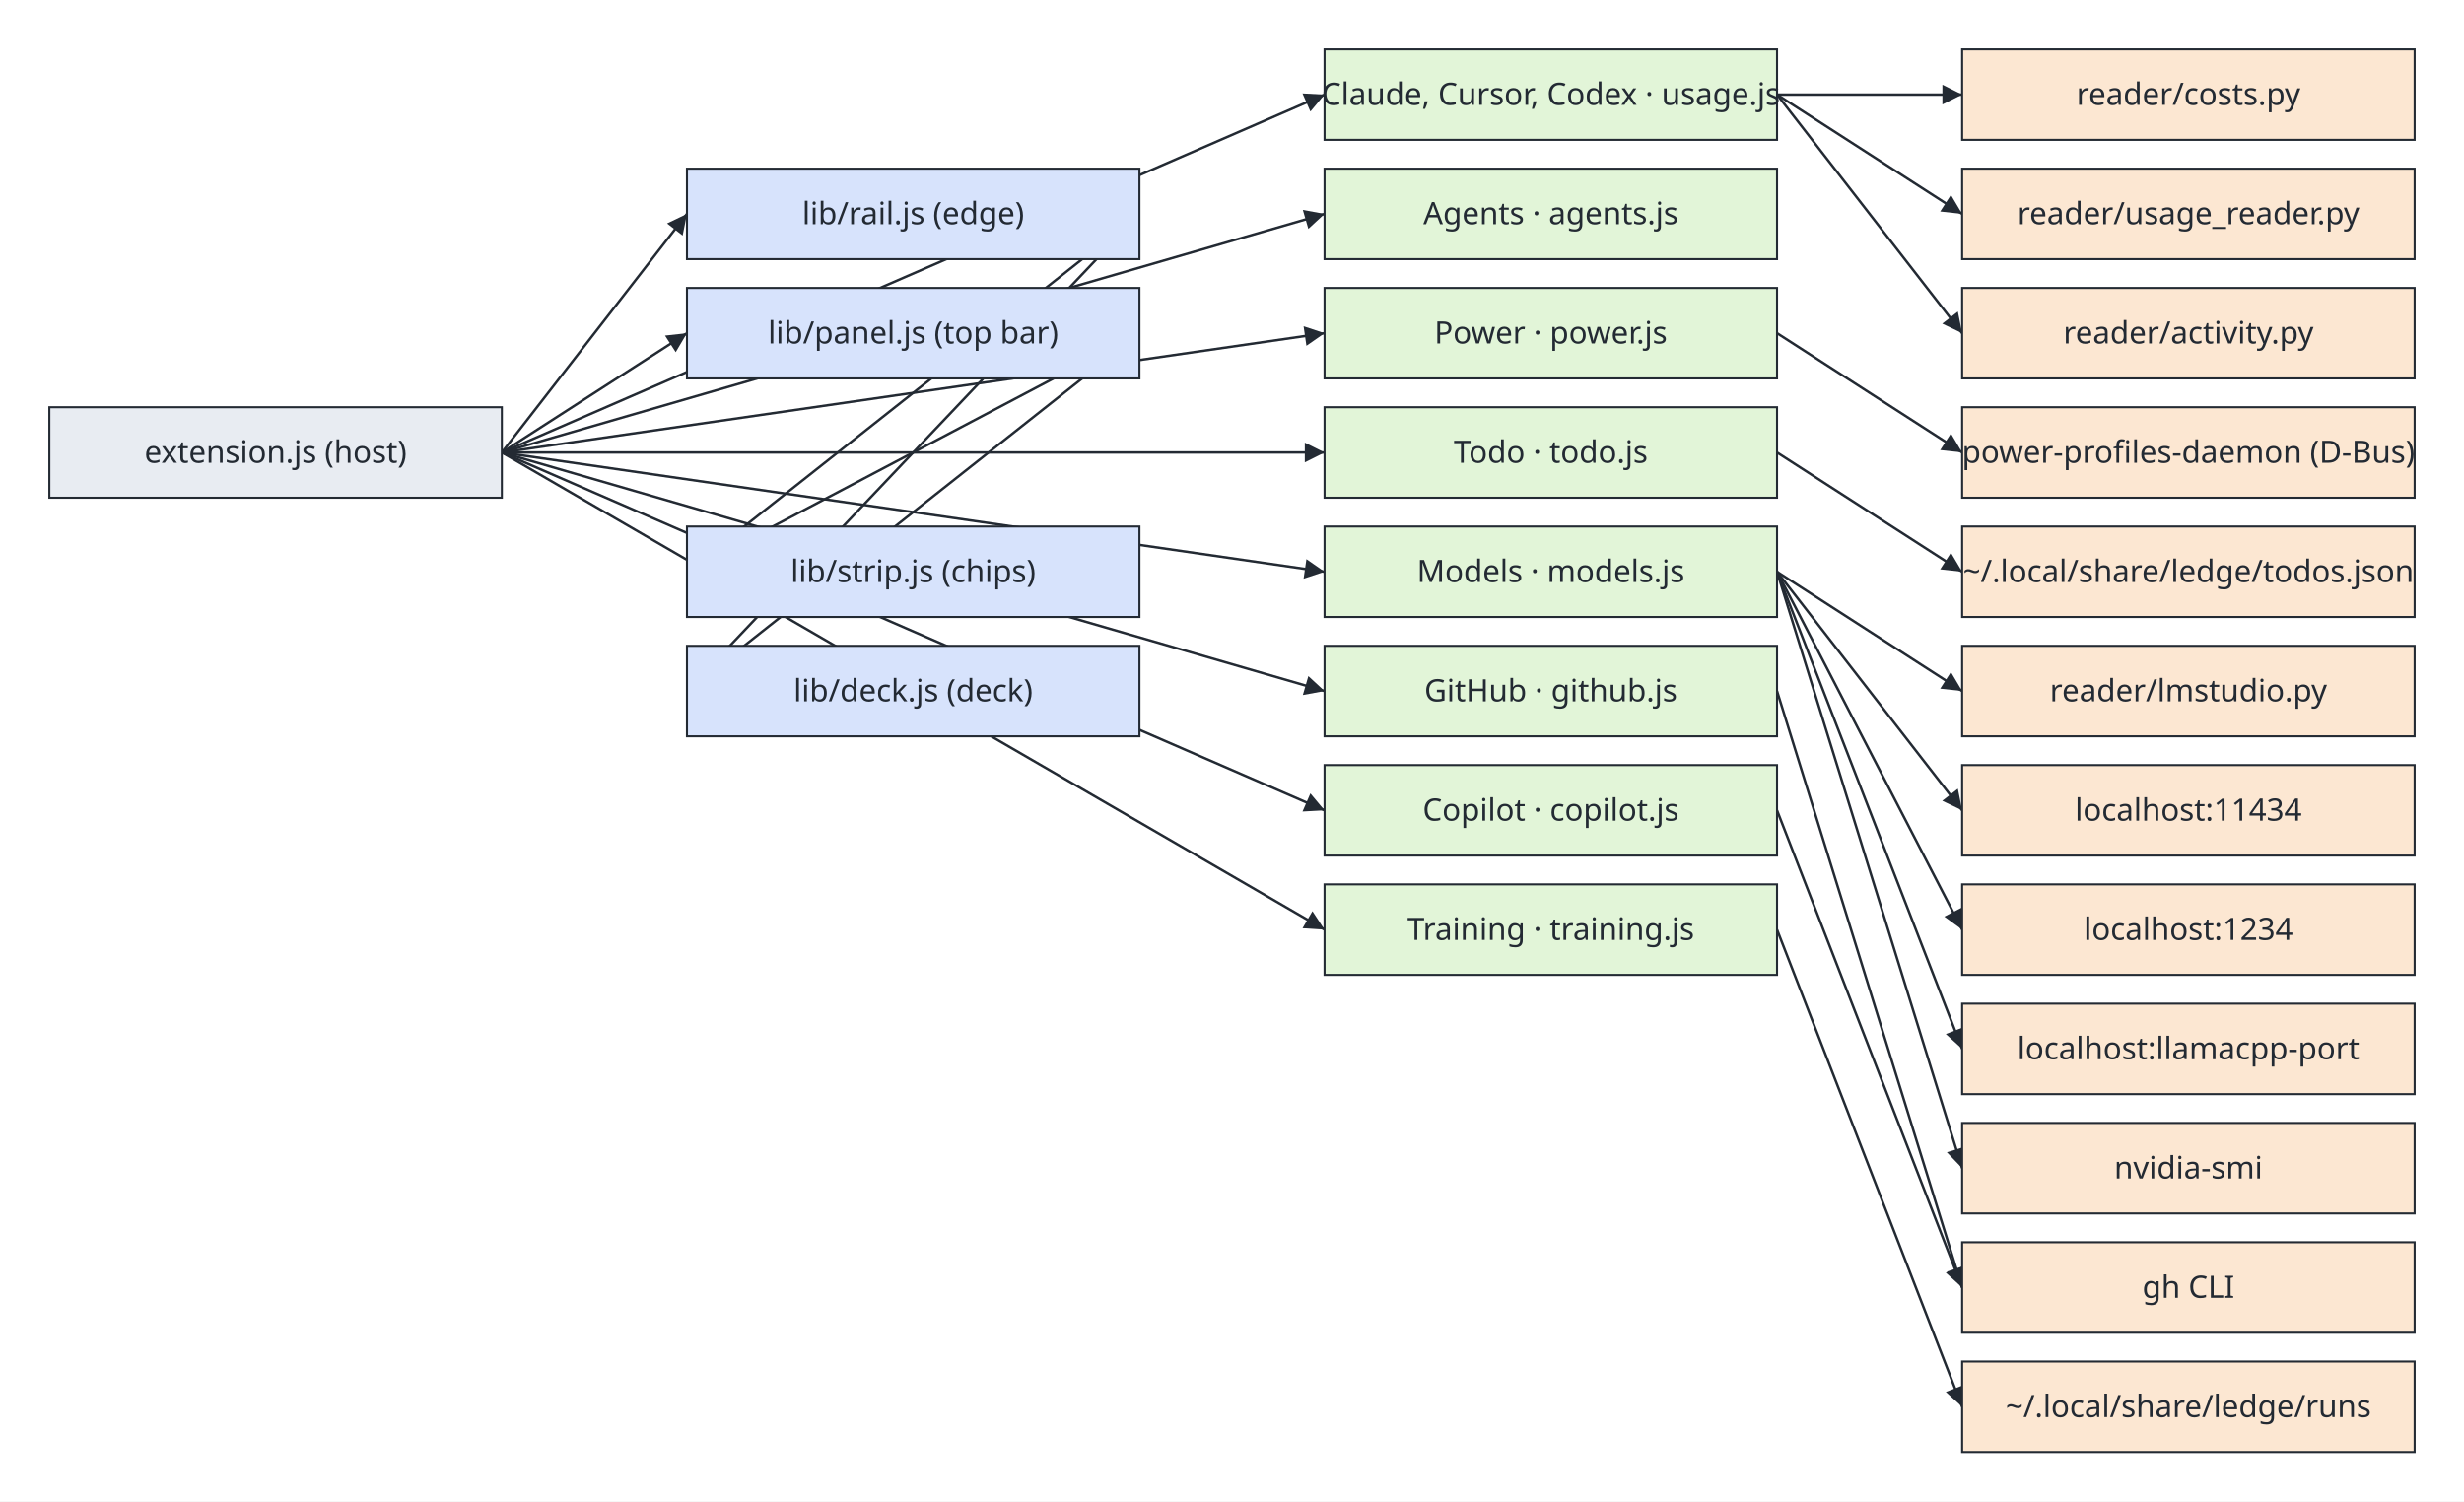
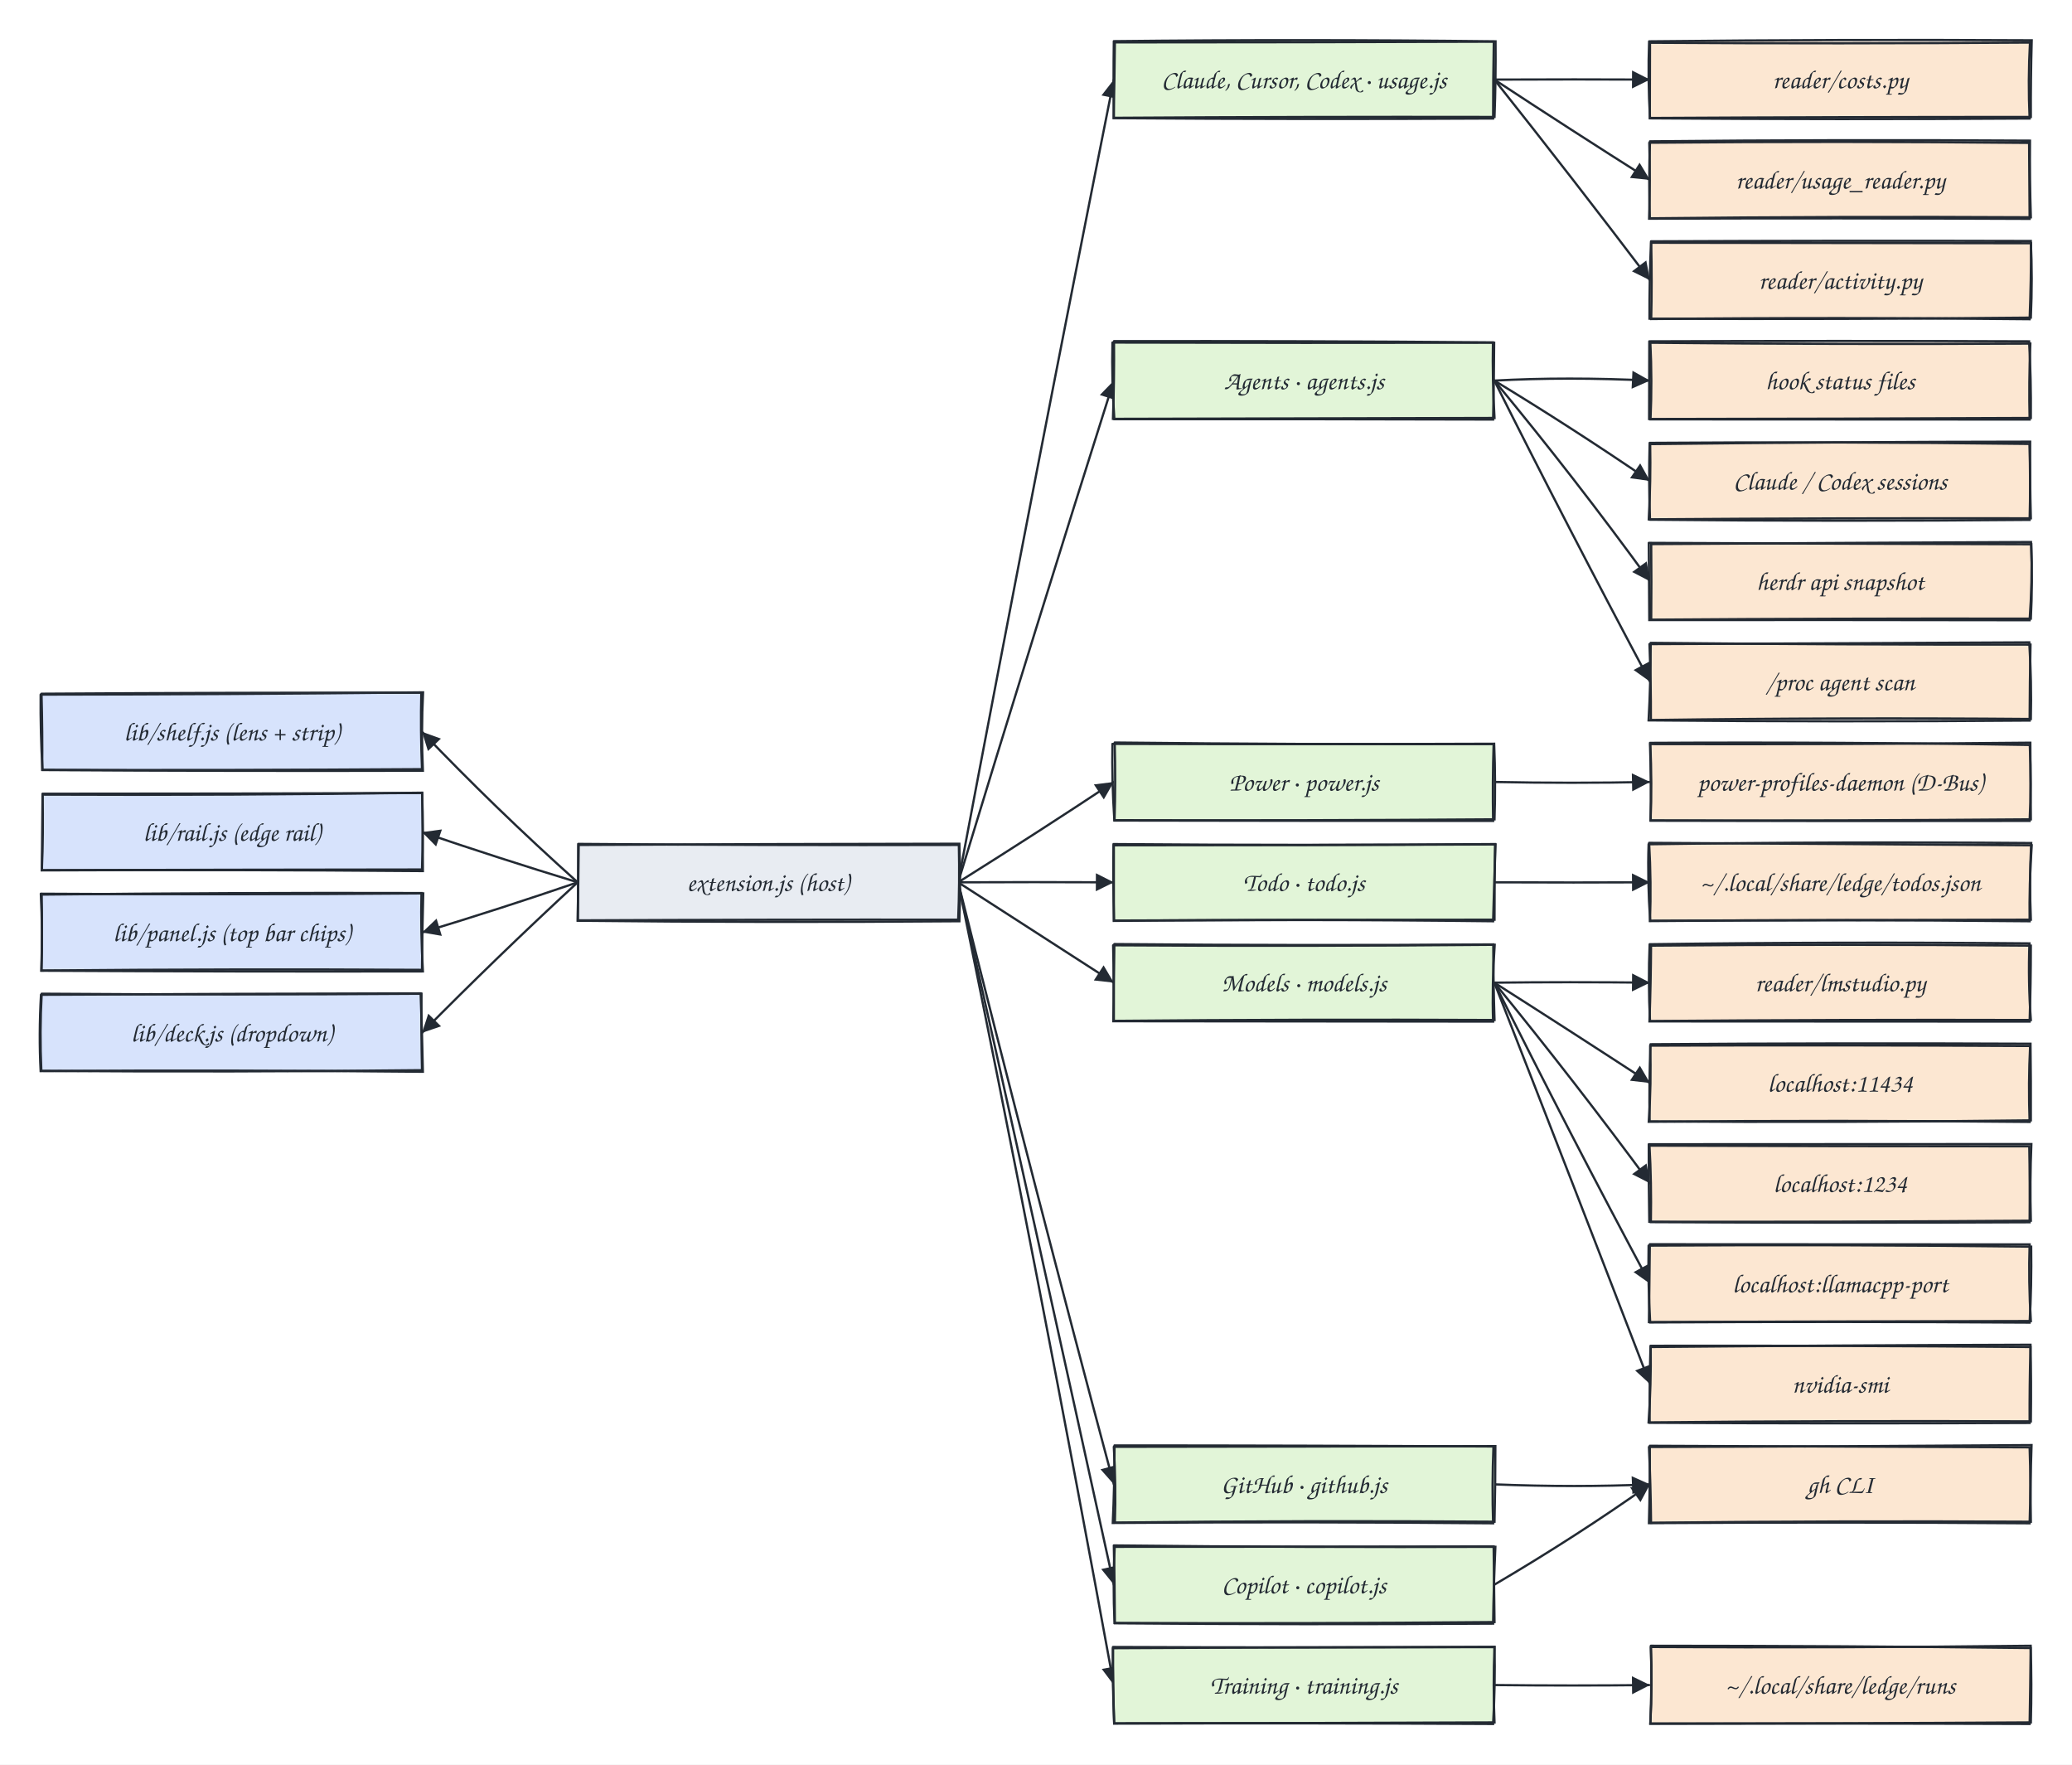
- <svg xmlns="http://www.w3.org/2000/svg" width="1198" height="730" viewBox="0 0 1198 730" font-family="sans-serif" font-size="15">
+ <svg xmlns="http://www.w3.org/2000/svg" width="1198" height="1020" viewBox="0 0 1198 1020" font-family="Virgil, 'Comic Neue', 'Comic Sans MS', cursive" font-size="15">
  <defs>
    <marker id="head" viewBox="0 0 10 10" refX="10" refY="5" markerWidth="8" markerHeight="8" orient="auto">
      <path d="M0,0 L10,5 L0,10 z" fill="#232A33" />
    </marker>
  </defs>
-   <rect width="1198" height="730" fill="#FFFFFF" />
-   <line x1="244" y1="220.0" x2="334" y2="104.0" stroke="#232A33" stroke-width="1.2" marker-end="url(#head)" />
-   <line x1="244" y1="220.0" x2="334" y2="162.0" stroke="#232A33" stroke-width="1.2" marker-end="url(#head)" />
-   <line x1="554" y1="104.0" x2="334" y2="278.0" stroke="#232A33" stroke-width="1.2" marker-end="url(#head)" />
-   <line x1="554" y1="104.0" x2="334" y2="336.0" stroke="#232A33" stroke-width="1.2" marker-end="url(#head)" />
-   <line x1="554" y1="162.0" x2="334" y2="278.0" stroke="#232A33" stroke-width="1.2" marker-end="url(#head)" />
-   <line x1="554" y1="162.0" x2="334" y2="336.0" stroke="#232A33" stroke-width="1.2" marker-end="url(#head)" />
-   <line x1="244" y1="220.0" x2="644" y2="46.0" stroke="#232A33" stroke-width="1.2" marker-end="url(#head)" />
-   <line x1="864" y1="46.0" x2="954" y2="46.0" stroke="#232A33" stroke-width="1.2" marker-end="url(#head)" />
-   <line x1="864" y1="46.0" x2="954" y2="104.0" stroke="#232A33" stroke-width="1.2" marker-end="url(#head)" />
-   <line x1="864" y1="46.0" x2="954" y2="162.0" stroke="#232A33" stroke-width="1.2" marker-end="url(#head)" />
-   <line x1="244" y1="220.0" x2="644" y2="104.0" stroke="#232A33" stroke-width="1.2" marker-end="url(#head)" />
-   <line x1="244" y1="220.0" x2="644" y2="162.0" stroke="#232A33" stroke-width="1.2" marker-end="url(#head)" />
-   <line x1="864" y1="162.0" x2="954" y2="220.0" stroke="#232A33" stroke-width="1.2" marker-end="url(#head)" />
-   <line x1="244" y1="220.0" x2="644" y2="220.0" stroke="#232A33" stroke-width="1.2" marker-end="url(#head)" />
-   <line x1="864" y1="220.0" x2="954" y2="278.0" stroke="#232A33" stroke-width="1.2" marker-end="url(#head)" />
-   <line x1="244" y1="220.0" x2="644" y2="278.0" stroke="#232A33" stroke-width="1.2" marker-end="url(#head)" />
-   <line x1="864" y1="278.0" x2="954" y2="336.0" stroke="#232A33" stroke-width="1.2" marker-end="url(#head)" />
-   <line x1="864" y1="278.0" x2="954" y2="394.0" stroke="#232A33" stroke-width="1.2" marker-end="url(#head)" />
-   <line x1="864" y1="278.0" x2="954" y2="452.0" stroke="#232A33" stroke-width="1.2" marker-end="url(#head)" />
-   <line x1="864" y1="278.0" x2="954" y2="510.0" stroke="#232A33" stroke-width="1.2" marker-end="url(#head)" />
-   <line x1="864" y1="278.0" x2="954" y2="568.0" stroke="#232A33" stroke-width="1.2" marker-end="url(#head)" />
-   <line x1="244" y1="220.0" x2="644" y2="336.0" stroke="#232A33" stroke-width="1.2" marker-end="url(#head)" />
-   <line x1="864" y1="336.0" x2="954" y2="626.0" stroke="#232A33" stroke-width="1.2" marker-end="url(#head)" />
-   <line x1="244" y1="220.0" x2="644" y2="394.0" stroke="#232A33" stroke-width="1.2" marker-end="url(#head)" />
-   <line x1="864" y1="394.0" x2="954" y2="626.0" stroke="#232A33" stroke-width="1.2" marker-end="url(#head)" />
-   <line x1="244" y1="220.0" x2="644" y2="452.0" stroke="#232A33" stroke-width="1.2" marker-end="url(#head)" />
-   <line x1="864" y1="452.0" x2="954" y2="684.0" stroke="#232A33" stroke-width="1.2" marker-end="url(#head)" />
-   <rect x="24" y="198" width="220" height="44" fill="#E8ECF2" stroke="#232A33" stroke-width="1" />
-   <text x="134.0" y="225.0" text-anchor="middle" fill="#232A33">extension.js (host)</text>
-   <rect x="334" y="82" width="220" height="44" fill="#D7E3FC" stroke="#232A33" stroke-width="1" />
-   <text x="444.0" y="109.0" text-anchor="middle" fill="#232A33">lib/rail.js (edge)</text>
-   <rect x="334" y="140" width="220" height="44" fill="#D7E3FC" stroke="#232A33" stroke-width="1" />
-   <text x="444.0" y="167.0" text-anchor="middle" fill="#232A33">lib/panel.js (top bar)</text>
-   <rect x="334" y="256" width="220" height="44" fill="#D7E3FC" stroke="#232A33" stroke-width="1" />
-   <text x="444.0" y="283.0" text-anchor="middle" fill="#232A33">lib/strip.js (chips)</text>
-   <rect x="334" y="314" width="220" height="44" fill="#D7E3FC" stroke="#232A33" stroke-width="1" />
-   <text x="444.0" y="341.0" text-anchor="middle" fill="#232A33">lib/deck.js (deck)</text>
-   <rect x="644" y="24" width="220" height="44" fill="#E2F5D8" stroke="#232A33" stroke-width="1" />
+   <rect width="1198" height="1020" fill="#FFFFFF" />
+   <path d="M334.0,510.0 Q286.0,467.0 244.0,423.0" fill="none" stroke="#232A33" stroke-width="1.3" stroke-linecap="round" marker-end="url(#head)" />
+   <path d="M334.0,510.0 Q288.1,496.0 244.0,481.0" fill="none" stroke="#232A33" stroke-width="1.3" stroke-linecap="round" marker-end="url(#head)" />
+   <path d="M334.0,510.0 Q290.2,525.0 244.0,539.0" fill="none" stroke="#232A33" stroke-width="1.3" stroke-linecap="round" marker-end="url(#head)" />
+   <path d="M334.0,510.0 Q286.4,554.0 244.0,597.0" fill="none" stroke="#232A33" stroke-width="1.3" stroke-linecap="round" marker-end="url(#head)" />
+   <path d="M554.0,510.0 Q597.8,277.8 644.0,46.0" fill="none" stroke="#232A33" stroke-width="1.3" stroke-linecap="round" marker-end="url(#head)" />
+   <path d="M864.0,46.0 Q911.6,45.8 954.0,46.0" fill="none" stroke="#232A33" stroke-width="1.3" stroke-linecap="round" marker-end="url(#head)" />
+   <path d="M864.0,46.0 Q907.8,74.8 954.0,104.0" fill="none" stroke="#232A33" stroke-width="1.3" stroke-linecap="round" marker-end="url(#head)" />
+   <path d="M864.0,46.0 Q909.9,103.8 954.0,162.0" fill="none" stroke="#232A33" stroke-width="1.3" stroke-linecap="round" marker-end="url(#head)" />
+   <path d="M554.0,510.0 Q598.1,364.8 644.0,220.0" fill="none" stroke="#232A33" stroke-width="1.3" stroke-linecap="round" marker-end="url(#head)" />
+   <path d="M864.0,220.0 Q906.0,217.7 954.0,220.0" fill="none" stroke="#232A33" stroke-width="1.3" stroke-linecap="round" marker-end="url(#head)" />
+   <path d="M864.0,220.0 Q908.1,246.7 954.0,278.0" fill="none" stroke="#232A33" stroke-width="1.3" stroke-linecap="round" marker-end="url(#head)" />
+   <path d="M864.0,220.0 Q910.2,275.7 954.0,336.0" fill="none" stroke="#232A33" stroke-width="1.3" stroke-linecap="round" marker-end="url(#head)" />
+   <path d="M864.0,220.0 Q906.4,304.7 954.0,394.0" fill="none" stroke="#232A33" stroke-width="1.3" stroke-linecap="round" marker-end="url(#head)" />
+   <path d="M554.0,510.0 Q600.6,480.8 644.0,452.0" fill="none" stroke="#232A33" stroke-width="1.3" stroke-linecap="round" marker-end="url(#head)" />
+   <path d="M864.0,452.0 Q908.5,452.9 954.0,452.0" fill="none" stroke="#232A33" stroke-width="1.3" stroke-linecap="round" marker-end="url(#head)" />
+   <path d="M554.0,510.0 Q596.7,509.8 644.0,510.0" fill="none" stroke="#232A33" stroke-width="1.3" stroke-linecap="round" marker-end="url(#head)" />
+   <path d="M864.0,510.0 Q910.6,510.2 954.0,510.0" fill="none" stroke="#232A33" stroke-width="1.3" stroke-linecap="round" marker-end="url(#head)" />
+   <path d="M554.0,510.0 Q598.8,538.8 644.0,568.0" fill="none" stroke="#232A33" stroke-width="1.3" stroke-linecap="round" marker-end="url(#head)" />
+   <path d="M864.0,568.0 Q906.7,567.5 954.0,568.0" fill="none" stroke="#232A33" stroke-width="1.3" stroke-linecap="round" marker-end="url(#head)" />
+   <path d="M864.0,568.0 Q908.8,596.5 954.0,626.0" fill="none" stroke="#232A33" stroke-width="1.3" stroke-linecap="round" marker-end="url(#head)" />
+   <path d="M864.0,568.0 Q910.9,625.5 954.0,684.0" fill="none" stroke="#232A33" stroke-width="1.3" stroke-linecap="round" marker-end="url(#head)" />
+   <path d="M864.0,568.0 Q907.1,654.5 954.0,742.0" fill="none" stroke="#232A33" stroke-width="1.3" stroke-linecap="round" marker-end="url(#head)" />
+   <path d="M864.0,568.0 Q909.2,683.5 954.0,800.0" fill="none" stroke="#232A33" stroke-width="1.3" stroke-linecap="round" marker-end="url(#head)" />
+   <path d="M554.0,510.0 Q597.4,683.8 644.0,858.0" fill="none" stroke="#232A33" stroke-width="1.3" stroke-linecap="round" marker-end="url(#head)" />
+   <path d="M864.0,858.0 Q911.3,859.9 954.0,858.0" fill="none" stroke="#232A33" stroke-width="1.3" stroke-linecap="round" marker-end="url(#head)" />
+   <path d="M554.0,510.0 Q599.5,712.8 644.0,916.0" fill="none" stroke="#232A33" stroke-width="1.3" stroke-linecap="round" marker-end="url(#head)" />
+   <path d="M864.0,916.0 Q911.3,888.2 954.0,858.0" fill="none" stroke="#232A33" stroke-width="1.3" stroke-linecap="round" marker-end="url(#head)" />
+   <path d="M554.0,510.0 Q601.6,741.8 644.0,974.0" fill="none" stroke="#232A33" stroke-width="1.3" stroke-linecap="round" marker-end="url(#head)" />
+   <path d="M864.0,974.0 Q909.5,974.5 954.0,974.0" fill="none" stroke="#232A33" stroke-width="1.3" stroke-linecap="round" marker-end="url(#head)" />
+   <rect x="334" y="488.0" width="220" height="44" fill="#E8ECF2" />
+   <path d="M334.3,487.8 Q443.5,488.7 554.4,488.4 Q554.9,510.6 554.0,531.6 Q445.2,531.5 334.1,532.0 Q334.3,510.4 334.3,487.8" fill="none" stroke="#232A33" stroke-width="1.3" stroke-linecap="round" />
+   <path d="M334.6,488.4 Q444.9,487.8 554.7,487.7 Q555.5,510.7 554.7,532.5 Q444.2,533.4 334.0,532.2 Q334.4,509.6 334.6,488.4" fill="none" stroke="#232A33" stroke-width="1.3" stroke-linecap="round" />
+   <text x="444.0" y="515.0" text-anchor="middle" fill="#232A33">extension.js (host)</text>
+   <rect x="24" y="401.0" width="220" height="44" fill="#D7E3FC" />
+   <path d="M24.0,401.0 Q132.8,400.3 243.6,400.4 Q243.1,422.3 244.0,444.6 Q134.7,445.3 24.4,445.0 Q24.6,423.2 24.0,401.0" fill="none" stroke="#232A33" stroke-width="1.3" stroke-linecap="round" />
+   <path d="M23.5,401.5 Q134.5,401.4 244.6,400.2 Q243.5,422.9 244.5,445.5 Q134.5,445.8 24.6,445.1 Q23.3,423.4 23.5,401.5" fill="none" stroke="#232A33" stroke-width="1.3" stroke-linecap="round" />
+   <text x="134.0" y="428.0" text-anchor="middle" fill="#232A33">lib/shelf.js (lens + strip)</text>
+   <rect x="24" y="459.0" width="220" height="44" fill="#D7E3FC" />
+   <path d="M24.6,458.8 Q134.7,458.8 244.1,458.4 Q244.8,480.0 244.0,502.6 Q133.0,502.7 24.2,503.0 Q25.1,481.8 24.6,458.8" fill="none" stroke="#232A33" stroke-width="1.3" stroke-linecap="round" />
+   <path d="M24.6,459.3 Q135.3,459.8 244.1,458.2 Q244.5,480.4 244.5,503.5 Q133.6,502.6 24.2,503.1 Q24.4,480.3 24.6,459.3" fill="none" stroke="#232A33" stroke-width="1.3" stroke-linecap="round" />
+   <text x="134.0" y="486.0" text-anchor="middle" fill="#232A33">lib/rail.js (edge rail)</text>
+   <rect x="24" y="517.0" width="220" height="44" fill="#D7E3FC" />
+   <path d="M23.6,516.6 Q134.4,517.3 244.7,516.4 Q244.1,537.7 244.0,560.6 Q133.8,560.0 24.0,561.0 Q24.7,537.6 23.6,516.6" fill="none" stroke="#232A33" stroke-width="1.3" stroke-linecap="round" />
+   <path d="M24.1,517.1 Q133.7,515.9 243.7,516.2 Q243.2,537.8 244.5,561.5 Q135.1,561.7 23.9,561.1 Q24.5,539.2 24.1,517.1" fill="none" stroke="#232A33" stroke-width="1.3" stroke-linecap="round" />
+   <text x="134.0" y="544.0" text-anchor="middle" fill="#232A33">lib/panel.js (top bar chips)</text>
+   <rect x="24" y="575.0" width="220" height="44" fill="#D7E3FC" />
+   <path d="M24.1,574.4 Q133.1,575.2 243.7,574.4 Q243.5,595.4 244.0,618.6 Q134.5,619.8 23.9,619.0 Q22.9,596.2 24.1,574.4" fill="none" stroke="#232A33" stroke-width="1.3" stroke-linecap="round" />
+   <path d="M23.7,575.0 Q134.4,574.4 243.2,574.2 Q244.1,597.6 244.5,619.5 Q134.2,618.4 23.5,619.1 Q22.4,598.1 23.7,575.0" fill="none" stroke="#232A33" stroke-width="1.3" stroke-linecap="round" />
+   <text x="134.0" y="602.0" text-anchor="middle" fill="#232A33">lib/deck.js (dropdown)</text>
+   <rect x="644" y="24" width="220" height="44" fill="#E2F5D8" />
+   <path d="M644.0,23.8 Q754.2,22.6 864.7,23.9 Q864.9,45.9 864.1,67.6 Q755.0,67.4 644.0,68.1 Q643.7,46.0 644.0,23.8" fill="none" stroke="#232A33" stroke-width="1.3" stroke-linecap="round" />
+   <path d="M644.6,24.5 Q753.6,24.5 863.7,24.1 Q863.3,45.1 863.3,68.5 Q754.6,69.1 643.9,68.3 Q644.4,45.6 644.6,24.5" fill="none" stroke="#232A33" stroke-width="1.3" stroke-linecap="round" />
  <text x="754.0" y="51.0" text-anchor="middle" fill="#232A33">Claude, Cursor, Codex · usage.js</text>
-   <rect x="954" y="24" width="220" height="44" fill="#FCE7D2" stroke="#232A33" stroke-width="1" />
+   <rect x="954" y="24" width="220" height="44" fill="#FCE7D2" />
+   <path d="M953.5,23.9 Q1063.9,22.7 1174.7,23.3 Q1174.1,45.5 1174.2,67.6 Q1064.5,67.6 954.0,68.2 Q952.7,45.3 953.5,23.9" fill="none" stroke="#232A33" stroke-width="1.3" stroke-linecap="round" />
+   <path d="M954.0,24.7 Q1063.8,25.4 1173.7,24.6 Q1172.5,46.8 1173.5,68.5 Q1064.4,69.2 953.9,68.4 Q954.0,47.5 954.0,24.7" fill="none" stroke="#232A33" stroke-width="1.3" stroke-linecap="round" />
  <text x="1064.0" y="51.0" text-anchor="middle" fill="#232A33">reader/costs.py</text>
-   <rect x="954" y="82" width="220" height="44" fill="#FCE7D2" stroke="#232A33" stroke-width="1" />
+   <rect x="954" y="82" width="220" height="44" fill="#FCE7D2" />
+   <path d="M954.0,81.7 Q1062.7,80.6 1173.7,81.3 Q1173.5,103.2 1174.2,125.6 Q1062.8,125.0 953.9,126.2 Q953.2,104.0 954.0,81.7" fill="none" stroke="#232A33" stroke-width="1.3" stroke-linecap="round" />
+   <path d="M953.6,82.5 Q1064.4,81.5 1173.2,82.6 Q1173.4,104.2 1173.5,126.5 Q1063.6,126.0 953.5,126.4 Q954.2,104.0 953.6,82.5" fill="none" stroke="#232A33" stroke-width="1.3" stroke-linecap="round" />
  <text x="1064.0" y="109.0" text-anchor="middle" fill="#232A33">reader/usage_reader.py</text>
-   <rect x="954" y="140" width="220" height="44" fill="#FCE7D2" stroke="#232A33" stroke-width="1" />
+   <rect x="954" y="140" width="220" height="44" fill="#FCE7D2" />
+   <path d="M954.6,139.5 Q1064.6,139.0 1174.2,139.3 Q1175.2,160.9 1174.2,183.6 Q1063.6,184.7 953.7,184.2 Q953.6,162.6 954.6,139.5" fill="none" stroke="#232A33" stroke-width="1.3" stroke-linecap="round" />
+   <path d="M954.7,140.3 Q1063.6,140.5 1174.3,140.6 Q1174.4,161.6 1173.5,184.5 Q1063.5,183.3 954.7,184.4 Q955.2,163.4 954.7,140.3" fill="none" stroke="#232A33" stroke-width="1.3" stroke-linecap="round" />
  <text x="1064.0" y="167.0" text-anchor="middle" fill="#232A33">reader/activity.py</text>
-   <rect x="644" y="82" width="220" height="44" fill="#E2F5D8" stroke="#232A33" stroke-width="1" />
-   <text x="754.0" y="109.0" text-anchor="middle" fill="#232A33">Agents · agents.js</text>
-   <rect x="644" y="140" width="220" height="44" fill="#E2F5D8" stroke="#232A33" stroke-width="1" />
-   <text x="754.0" y="167.0" text-anchor="middle" fill="#232A33">Power · power.js</text>
-   <rect x="954" y="198" width="220" height="44" fill="#FCE7D2" stroke="#232A33" stroke-width="1" />
-   <text x="1064.0" y="225.0" text-anchor="middle" fill="#232A33">power-profiles-daemon (D-Bus)</text>
-   <rect x="644" y="198" width="220" height="44" fill="#E2F5D8" stroke="#232A33" stroke-width="1" />
-   <text x="754.0" y="225.0" text-anchor="middle" fill="#232A33">Todo · todo.js</text>
-   <rect x="954" y="256" width="220" height="44" fill="#FCE7D2" stroke="#232A33" stroke-width="1" />
-   <text x="1064.0" y="283.0" text-anchor="middle" fill="#232A33">~/.local/share/ledge/todos.json</text>
-   <rect x="644" y="256" width="220" height="44" fill="#E2F5D8" stroke="#232A33" stroke-width="1" />
-   <text x="754.0" y="283.0" text-anchor="middle" fill="#232A33">Models · models.js</text>
-   <rect x="954" y="314" width="220" height="44" fill="#FCE7D2" stroke="#232A33" stroke-width="1" />
-   <text x="1064.0" y="341.0" text-anchor="middle" fill="#232A33">reader/lmstudio.py</text>
-   <rect x="954" y="372" width="220" height="44" fill="#FCE7D2" stroke="#232A33" stroke-width="1" />
-   <text x="1064.0" y="399.0" text-anchor="middle" fill="#232A33">localhost:11434</text>
-   <rect x="954" y="430" width="220" height="44" fill="#FCE7D2" stroke="#232A33" stroke-width="1" />
-   <text x="1064.0" y="457.0" text-anchor="middle" fill="#232A33">localhost:1234</text>
-   <rect x="954" y="488" width="220" height="44" fill="#FCE7D2" stroke="#232A33" stroke-width="1" />
-   <text x="1064.0" y="515.0" text-anchor="middle" fill="#232A33">localhost:llamacpp-port</text>
-   <rect x="954" y="546" width="220" height="44" fill="#FCE7D2" stroke="#232A33" stroke-width="1" />
-   <text x="1064.0" y="573.0" text-anchor="middle" fill="#232A33">nvidia-smi</text>
-   <rect x="644" y="314" width="220" height="44" fill="#E2F5D8" stroke="#232A33" stroke-width="1" />
-   <text x="754.0" y="341.0" text-anchor="middle" fill="#232A33">GitHub · github.js</text>
-   <rect x="954" y="604" width="220" height="44" fill="#FCE7D2" stroke="#232A33" stroke-width="1" />
-   <text x="1064.0" y="631.0" text-anchor="middle" fill="#232A33">gh CLI</text>
-   <rect x="644" y="372" width="220" height="44" fill="#E2F5D8" stroke="#232A33" stroke-width="1" />
-   <text x="754.0" y="399.0" text-anchor="middle" fill="#232A33">Copilot · copilot.js</text>
-   <rect x="644" y="430" width="220" height="44" fill="#E2F5D8" stroke="#232A33" stroke-width="1" />
-   <text x="754.0" y="457.0" text-anchor="middle" fill="#232A33">Training · training.js</text>
-   <rect x="954" y="662" width="220" height="44" fill="#FCE7D2" stroke="#232A33" stroke-width="1" />
-   <text x="1064.0" y="689.0" text-anchor="middle" fill="#232A33">~/.local/share/ledge/runs</text>
+   <rect x="644" y="198" width="220" height="44" fill="#E2F5D8" />
+   <path d="M644.1,197.2 Q753.7,197.0 863.2,197.9 Q862.8,219.1 864.1,241.6 Q754.9,241.9 643.5,242.1 Q644.3,219.0 644.1,197.2" fill="none" stroke="#232A33" stroke-width="1.3" stroke-linecap="round" />
+   <path d="M643.2,198.0 Q754.4,198.3 863.9,198.1 Q863.8,219.8 863.3,242.5 Q752.8,242.2 644.3,242.3 Q642.7,219.9 643.2,198.0" fill="none" stroke="#232A33" stroke-width="1.3" stroke-linecap="round" />
+   <text x="754.0" y="225.0" text-anchor="middle" fill="#232A33">Agents · agents.js</text>
+   <rect x="954" y="198" width="220" height="44" fill="#FCE7D2" />
+   <path d="M953.6,197.3 Q1063.3,196.9 1173.2,197.3 Q1174.4,218.7 1174.2,241.6 Q1064.4,242.1 953.5,242.2 Q953.5,220.8 953.6,197.3" fill="none" stroke="#232A33" stroke-width="1.3" stroke-linecap="round" />
+   <path d="M954.2,198.1 Q1064.4,199.2 1173.9,198.6 Q1173.0,221.5 1173.5,242.5 Q1065.0,242.4 954.3,242.4 Q955.3,219.8 954.2,198.1" fill="none" stroke="#232A33" stroke-width="1.3" stroke-linecap="round" />
+   <text x="1064.0" y="225.0" text-anchor="middle" fill="#232A33">hook status files</text>
+   <rect x="954" y="256" width="220" height="44" fill="#FCE7D2" />
+   <path d="M954.1,256.7 Q1062.9,255.4 1173.8,255.3 Q1173.6,276.4 1174.2,299.6 Q1062.7,299.4 953.3,300.2 Q954.5,277.8 954.1,256.7" fill="none" stroke="#232A33" stroke-width="1.3" stroke-linecap="round" />
+   <path d="M953.8,256.0 Q1062.8,255.2 1173.4,256.6 Q1174.1,278.9 1173.5,300.5 Q1064.1,301.5 954.0,300.4 Q953.2,278.7 953.8,256.0" fill="none" stroke="#232A33" stroke-width="1.3" stroke-linecap="round" />
+   <text x="1064.0" y="283.0" text-anchor="middle" fill="#232A33">Claude / Codex sessions</text>
+   <rect x="954" y="314" width="220" height="44" fill="#FCE7D2" />
+   <path d="M954.7,314.5 Q1064.9,313.8 1174.3,313.3 Q1175.3,336.5 1174.2,357.6 Q1064.3,357.4 954.7,358.2 Q954.9,336.4 954.7,314.5" fill="none" stroke="#232A33" stroke-width="1.3" stroke-linecap="round" />
+   <path d="M953.3,313.8 Q1064.3,314.3 1174.5,314.6 Q1175.1,336.4 1173.5,358.5 Q1063.2,358.3 953.6,358.4 Q953.4,335.2 953.3,313.8" fill="none" stroke="#232A33" stroke-width="1.3" stroke-linecap="round" />
+   <text x="1064.0" y="341.0" text-anchor="middle" fill="#232A33">herdr api snapshot</text>
+   <rect x="954" y="372" width="220" height="44" fill="#FCE7D2" />
+   <path d="M953.7,372.3 Q1063.7,371.9 1173.3,371.3 Q1174.7,394.2 1174.2,415.6 Q1065.0,414.7 954.5,416.2 Q954.6,394.6 953.7,372.3" fill="none" stroke="#232A33" stroke-width="1.3" stroke-linecap="round" />
+   <path d="M954.4,371.6 Q1065.0,372.7 1174.0,372.6 Q1173.6,393.8 1173.5,416.5 Q1062.3,417.4 953.2,416.4 Q954.4,394.6 954.4,371.6" fill="none" stroke="#232A33" stroke-width="1.3" stroke-linecap="round" />
+   <text x="1064.0" y="399.0" text-anchor="middle" fill="#232A33">/proc agent scan</text>
+   <rect x="644" y="430" width="220" height="44" fill="#E2F5D8" />
+   <path d="M643.2,430.0 Q753.6,430.3 863.9,429.9 Q864.8,452.4 864.1,473.6 Q753.9,474.4 644.3,474.1 Q642.8,451.0 643.2,430.0" fill="none" stroke="#232A33" stroke-width="1.3" stroke-linecap="round" />
+   <path d="M644.5,429.2 Q753.4,430.4 863.6,430.1 Q862.9,452.0 863.3,474.5 Q754.8,474.5 644.4,474.3 Q645.1,451.7 644.5,429.2" fill="none" stroke="#232A33" stroke-width="1.3" stroke-linecap="round" />
+   <text x="754.0" y="457.0" text-anchor="middle" fill="#232A33">Power · power.js</text>
+   <rect x="954" y="430" width="220" height="44" fill="#FCE7D2" />
+   <path d="M954.2,430.1 Q1063.3,430.4 1173.9,429.3 Q1174.0,451.9 1174.2,473.6 Q1063.4,474.5 954.3,474.2 Q955.2,453.2 954.2,430.1" fill="none" stroke="#232A33" stroke-width="1.3" stroke-linecap="round" />
+   <path d="M954.0,429.4 Q1063.4,428.8 1173.6,430.6 Q1174.6,453.6 1173.5,474.5 Q1064.6,474.7 954.4,474.4 Q954.7,451.1 954.0,429.4" fill="none" stroke="#232A33" stroke-width="1.3" stroke-linecap="round" />
+   <text x="1064.0" y="457.0" text-anchor="middle" fill="#232A33">power-profiles-daemon (D-Bus)</text>
+   <rect x="644" y="488" width="220" height="44" fill="#E2F5D8" />
+   <path d="M643.8,487.9 Q753.2,488.8 864.4,487.9 Q864.1,510.1 864.1,531.6 Q754.6,531.6 644.1,532.1 Q643.5,509.6 643.8,487.9" fill="none" stroke="#232A33" stroke-width="1.3" stroke-linecap="round" />
+   <path d="M644.0,488.6 Q755.0,488.6 864.7,488.1 Q863.9,509.4 863.3,532.5 Q753.9,531.2 644.0,532.3 Q644.0,511.4 644.0,488.6" fill="none" stroke="#232A33" stroke-width="1.3" stroke-linecap="round" />
+   <text x="754.0" y="515.0" text-anchor="middle" fill="#232A33">Todo · todo.js</text>
+   <rect x="954" y="488" width="220" height="44" fill="#FCE7D2" />
+   <path d="M953.2,488.0 Q1062.9,486.4 1174.4,487.3 Q1173.3,509.6 1174.2,531.6 Q1064.1,531.8 954.1,532.2 Q952.5,509.0 953.2,488.0" fill="none" stroke="#232A33" stroke-width="1.3" stroke-linecap="round" />
+   <path d="M953.5,487.2 Q1065.0,487.8 1174.7,488.6 Q1173.2,511.1 1173.5,532.5 Q1063.7,531.4 954.0,532.4 Q954.8,510.0 953.5,487.2" fill="none" stroke="#232A33" stroke-width="1.3" stroke-linecap="round" />
+   <text x="1064.0" y="515.0" text-anchor="middle" fill="#232A33">~/.local/share/ledge/todos.json</text>
+   <rect x="644" y="546" width="220" height="44" fill="#E2F5D8" />
+   <path d="M644.3,545.7 Q754.4,546.7 863.4,545.9 Q863.4,567.8 864.1,589.6 Q753.0,589.1 644.0,590.1 Q643.9,568.4 644.3,545.7" fill="none" stroke="#232A33" stroke-width="1.3" stroke-linecap="round" />
+   <path d="M643.6,546.4 Q753.3,547.1 864.2,546.1 Q862.6,569.2 863.3,590.5 Q753.0,590.4 643.7,590.3 Q644.1,567.9 643.6,546.4" fill="none" stroke="#232A33" stroke-width="1.3" stroke-linecap="round" />
+   <text x="754.0" y="573.0" text-anchor="middle" fill="#232A33">Models · models.js</text>
+   <rect x="954" y="546" width="220" height="44" fill="#FCE7D2" />
+   <path d="M953.8,545.8 Q1064.1,544.3 1173.4,545.3 Q1172.6,567.4 1174.2,589.6 Q1064.9,589.3 954.0,590.2 Q952.9,567.6 953.8,545.8" fill="none" stroke="#232A33" stroke-width="1.3" stroke-linecap="round" />
+   <path d="M954.6,546.6 Q1063.4,545.6 1174.2,546.6 Q1174.2,568.5 1173.5,590.5 Q1062.8,590.5 953.7,590.4 Q954.5,567.7 954.6,546.6" fill="none" stroke="#232A33" stroke-width="1.3" stroke-linecap="round" />
+   <text x="1064.0" y="573.0" text-anchor="middle" fill="#232A33">reader/lmstudio.py</text>
+   <rect x="954" y="604" width="220" height="44" fill="#FCE7D2" />
+   <path d="M954.3,603.6 Q1063.6,602.8 1174.0,603.3 Q1174.3,625.1 1174.2,647.6 Q1063.2,649.0 953.8,648.2 Q953.4,626.3 954.3,603.6" fill="none" stroke="#232A33" stroke-width="1.3" stroke-linecap="round" />
+   <path d="M954.1,604.4 Q1064.0,604.0 1173.8,604.6 Q1172.7,625.9 1173.5,648.5 Q1064.3,647.4 953.3,648.4 Q954.8,626.6 954.1,604.4" fill="none" stroke="#232A33" stroke-width="1.3" stroke-linecap="round" />
+   <text x="1064.0" y="631.0" text-anchor="middle" fill="#232A33">localhost:11434</text>
+   <rect x="954" y="662" width="220" height="44" fill="#FCE7D2" />
+   <path d="M953.3,661.4 Q1063.1,661.3 1174.5,661.3 Q1173.6,682.8 1174.2,705.6 Q1064.0,706.4 953.6,706.2 Q953.2,684.4 953.3,661.4" fill="none" stroke="#232A33" stroke-width="1.3" stroke-linecap="round" />
+   <path d="M953.7,662.2 Q1062.4,662.6 1173.3,662.6 Q1173.7,683.4 1173.5,706.5 Q1064.2,707.0 954.5,706.4 Q954.9,683.1 953.7,662.2" fill="none" stroke="#232A33" stroke-width="1.3" stroke-linecap="round" />
+   <text x="1064.0" y="689.0" text-anchor="middle" fill="#232A33">localhost:1234</text>
+   <rect x="954" y="720" width="220" height="44" fill="#FCE7D2" />
+   <path d="M953.9,719.2 Q1064.3,719.2 1173.5,719.3 Q1172.8,740.5 1174.2,763.6 Q1064.7,763.8 953.4,764.2 Q953.7,740.7 953.9,719.2" fill="none" stroke="#232A33" stroke-width="1.3" stroke-linecap="round" />
+   <path d="M953.2,720.0 Q1064.0,719.3 1174.4,720.6 Q1174.7,743.2 1173.5,764.5 Q1063.3,763.8 954.1,764.4 Q952.8,742.0 953.2,720.0" fill="none" stroke="#232A33" stroke-width="1.3" stroke-linecap="round" />
+   <text x="1064.0" y="747.0" text-anchor="middle" fill="#232A33">localhost:llamacpp-port</text>
+   <rect x="954" y="778" width="220" height="44" fill="#FCE7D2" />
+   <path d="M954.4,778.6 Q1063.9,777.6 1174.0,777.3 Q1174.5,798.2 1174.2,821.6 Q1063.1,821.1 953.2,822.2 Q954.7,800.2 954.4,778.6" fill="none" stroke="#232A33" stroke-width="1.3" stroke-linecap="round" />
+   <path d="M954.3,777.9 Q1064.8,777.7 1174.0,778.6 Q1173.4,800.6 1173.5,822.5 Q1062.4,823.0 953.8,822.4 Q953.7,799.1 954.3,777.9" fill="none" stroke="#232A33" stroke-width="1.3" stroke-linecap="round" />
+   <text x="1064.0" y="805.0" text-anchor="middle" fill="#232A33">nvidia-smi</text>
+   <rect x="644" y="836" width="220" height="44" fill="#E2F5D8" />
+   <path d="M644.0,836.3 Q753.8,836.2 864.6,835.9 Q864.6,858.8 864.1,879.6 Q755.2,878.8 644.6,880.1 Q645.3,859.0 644.0,836.3" fill="none" stroke="#232A33" stroke-width="1.3" stroke-linecap="round" />
+   <path d="M644.4,835.5 Q753.0,835.5 863.5,836.1 Q862.6,858.8 863.3,880.5 Q754.1,879.5 643.4,880.3 Q644.4,858.5 644.4,835.5" fill="none" stroke="#232A33" stroke-width="1.3" stroke-linecap="round" />
+   <text x="754.0" y="863.0" text-anchor="middle" fill="#232A33">GitHub · github.js</text>
+   <rect x="954" y="836" width="220" height="44" fill="#FCE7D2" />
+   <path d="M953.4,836.4 Q1063.5,836.1 1174.6,835.3 Q1173.8,858.4 1174.2,879.6 Q1064.6,879.0 954.6,880.2 Q954.4,858.3 953.4,836.4" fill="none" stroke="#232A33" stroke-width="1.3" stroke-linecap="round" />
+   <path d="M953.9,835.7 Q1063.0,836.2 1173.5,836.6 Q1174.3,858.1 1173.5,880.5 Q1063.9,879.7 953.4,880.4 Q954.0,858.0 953.9,835.7" fill="none" stroke="#232A33" stroke-width="1.3" stroke-linecap="round" />
+   <text x="1064.0" y="863.0" text-anchor="middle" fill="#232A33">gh CLI</text>
+   <rect x="644" y="894" width="220" height="44" fill="#E2F5D8" />
+   <path d="M644.5,894.1 Q755.0,894.1 863.6,893.9 Q863.9,916.5 864.1,937.6 Q753.5,938.6 644.4,938.1 Q643.4,915.2 644.5,894.1" fill="none" stroke="#232A33" stroke-width="1.3" stroke-linecap="round" />
+   <path d="M644.0,893.3 Q754.6,894.5 864.6,894.1 Q863.6,916.3 863.3,938.5 Q754.0,939.2 644.6,938.3 Q644.5,915.0 644.0,893.3" fill="none" stroke="#232A33" stroke-width="1.3" stroke-linecap="round" />
+   <text x="754.0" y="921.0" text-anchor="middle" fill="#232A33">Copilot · copilot.js</text>
+   <rect x="644" y="952" width="220" height="44" fill="#E2F5D8" />
+   <path d="M643.5,952.0 Q754.6,952.5 864.1,951.9 Q863.2,974.2 864.1,995.6 Q754.3,996.1 644.2,996.1 Q643.2,973.4 643.5,952.0" fill="none" stroke="#232A33" stroke-width="1.3" stroke-linecap="round" />
+   <path d="M643.5,952.7 Q753.0,952.1 864.1,952.1 Q864.6,973.7 863.3,996.5 Q753.1,995.9 644.2,996.3 Q643.5,974.6 643.5,952.7" fill="none" stroke="#232A33" stroke-width="1.3" stroke-linecap="round" />
+   <text x="754.0" y="979.0" text-anchor="middle" fill="#232A33">Training · training.js</text>
+   <rect x="954" y="952" width="220" height="44" fill="#FCE7D2" />
+   <path d="M954.5,952.0 Q1064.3,952.6 1174.1,951.3 Q1174.8,973.8 1174.2,995.6 Q1063.7,996.3 954.2,996.2 Q955.4,973.2 954.5,952.0" fill="none" stroke="#232A33" stroke-width="1.3" stroke-linecap="round" />
+   <path d="M954.5,951.3 Q1065.4,951.3 1174.1,952.6 Q1173.9,975.3 1173.5,996.5 Q1062.9,996.1 954.2,996.4 Q955.2,973.8 954.5,951.3" fill="none" stroke="#232A33" stroke-width="1.3" stroke-linecap="round" />
+   <text x="1064.0" y="979.0" text-anchor="middle" fill="#232A33">~/.local/share/ledge/runs</text>
</svg>
